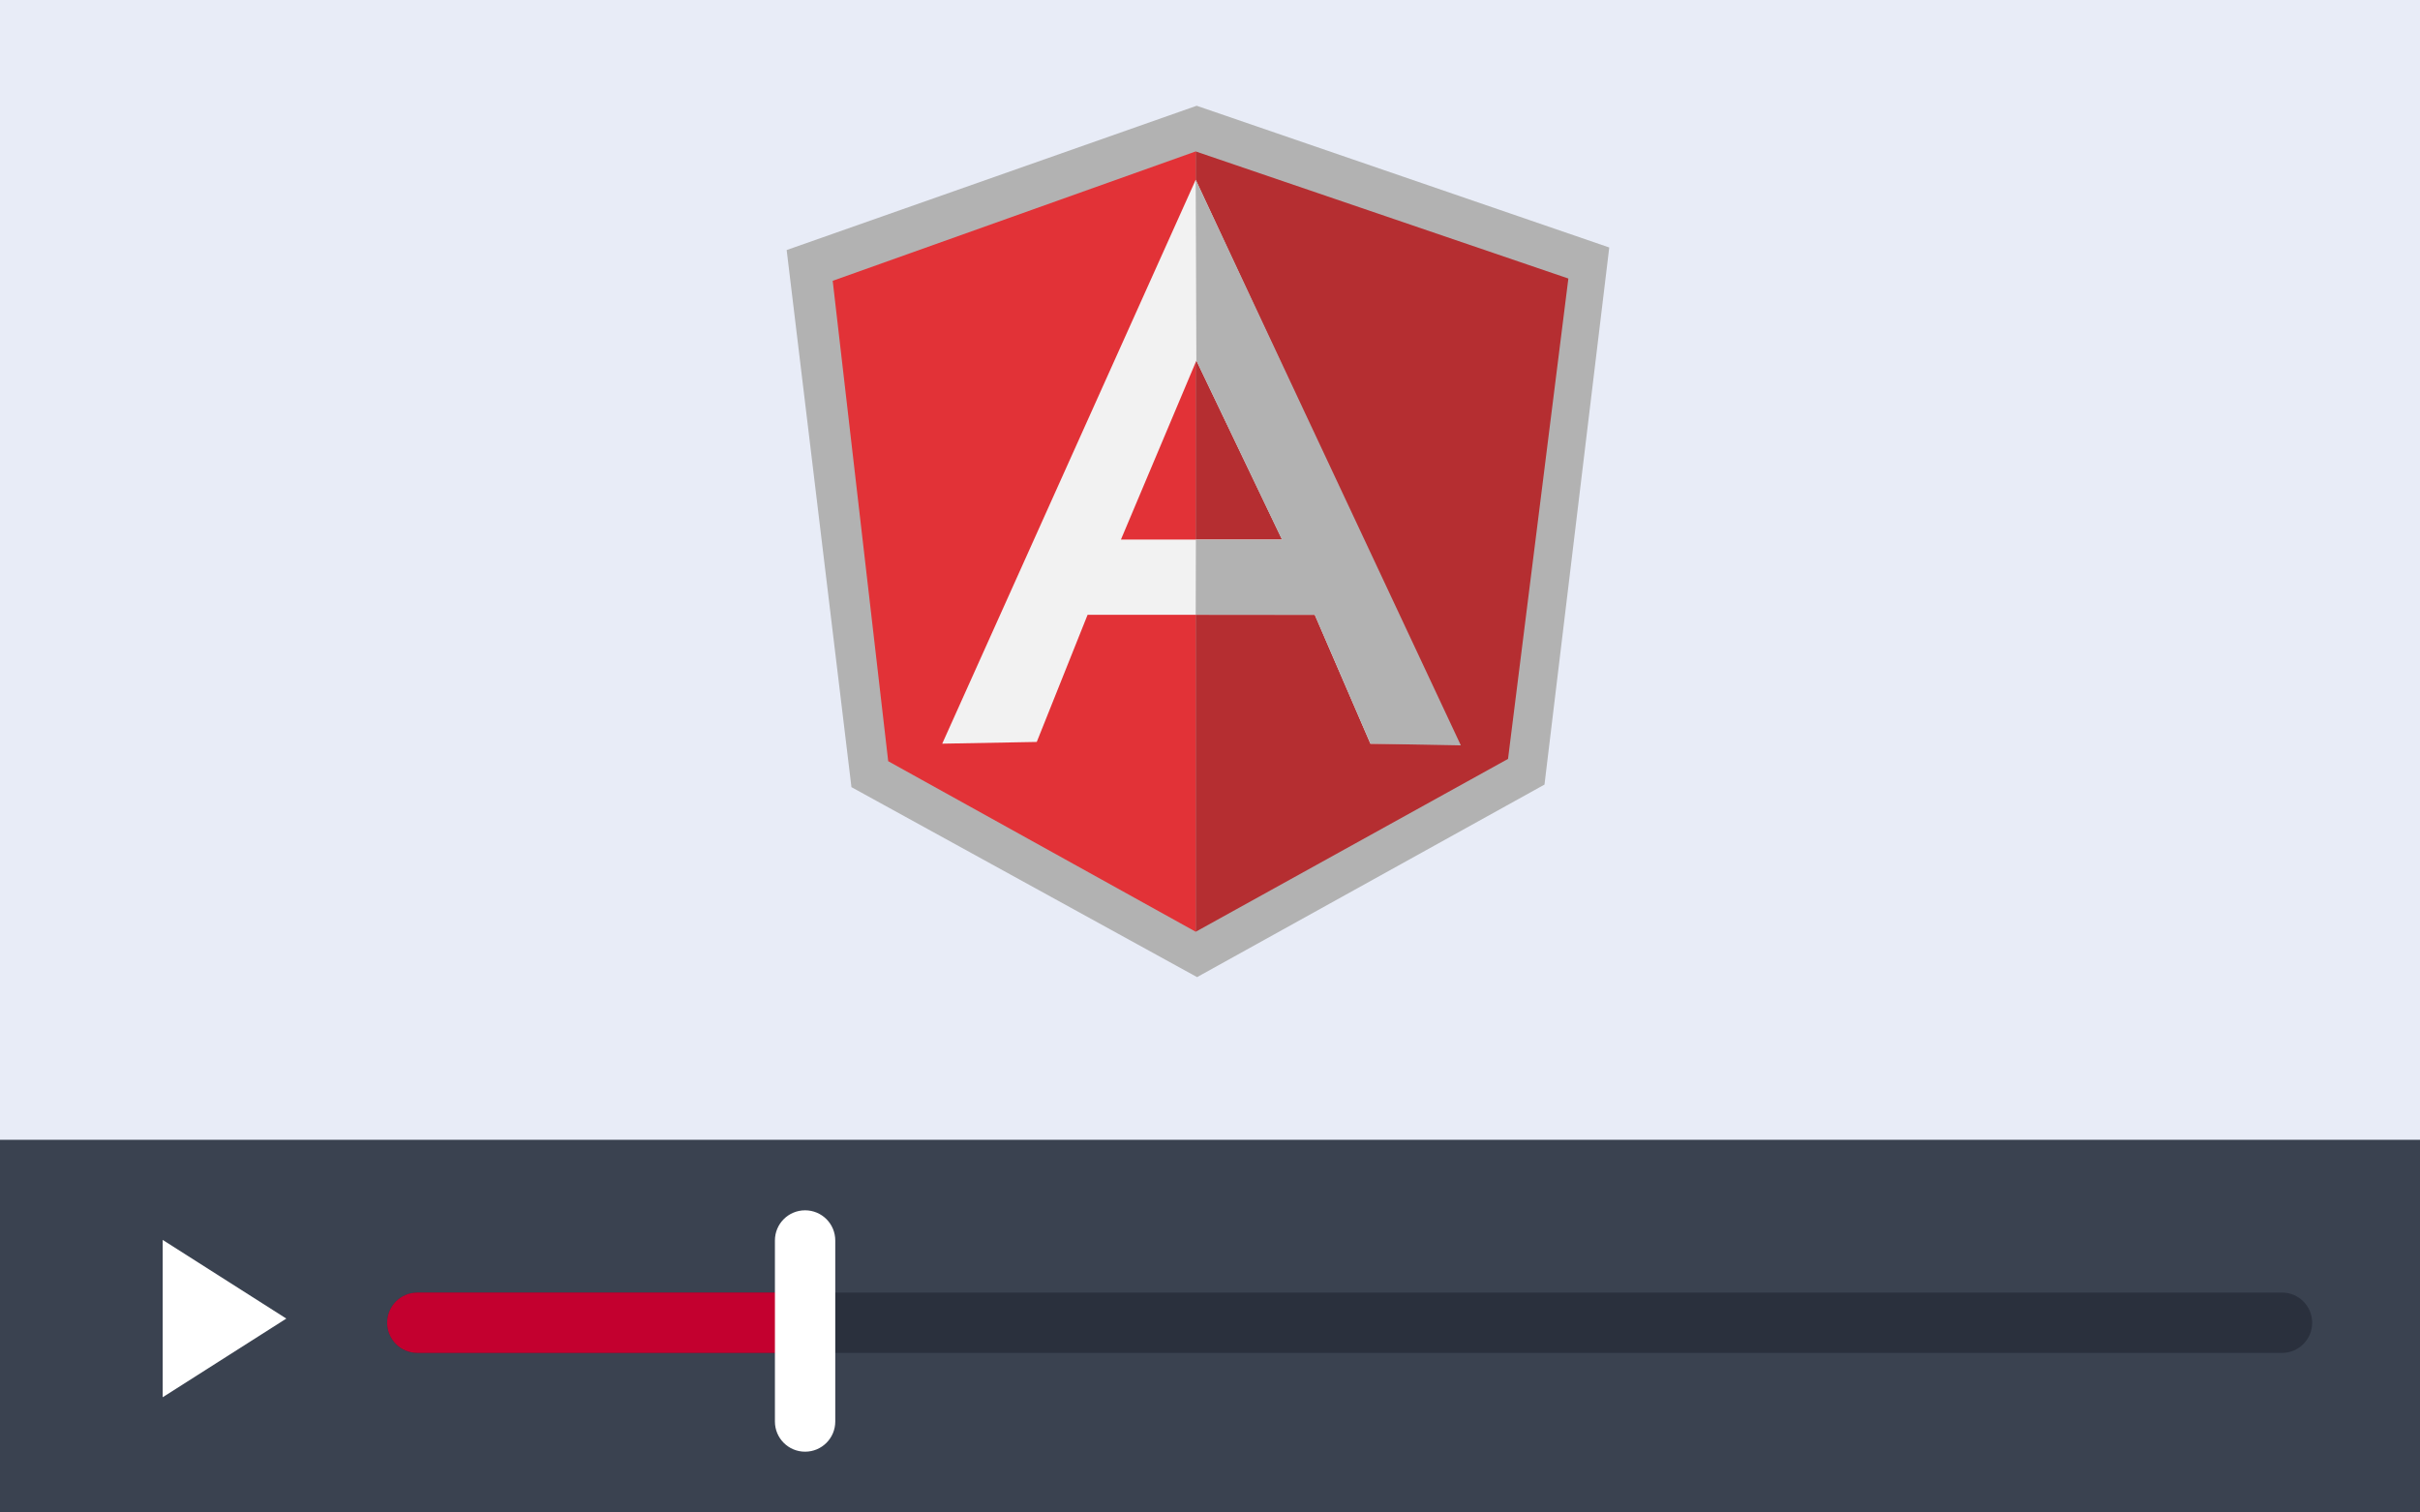
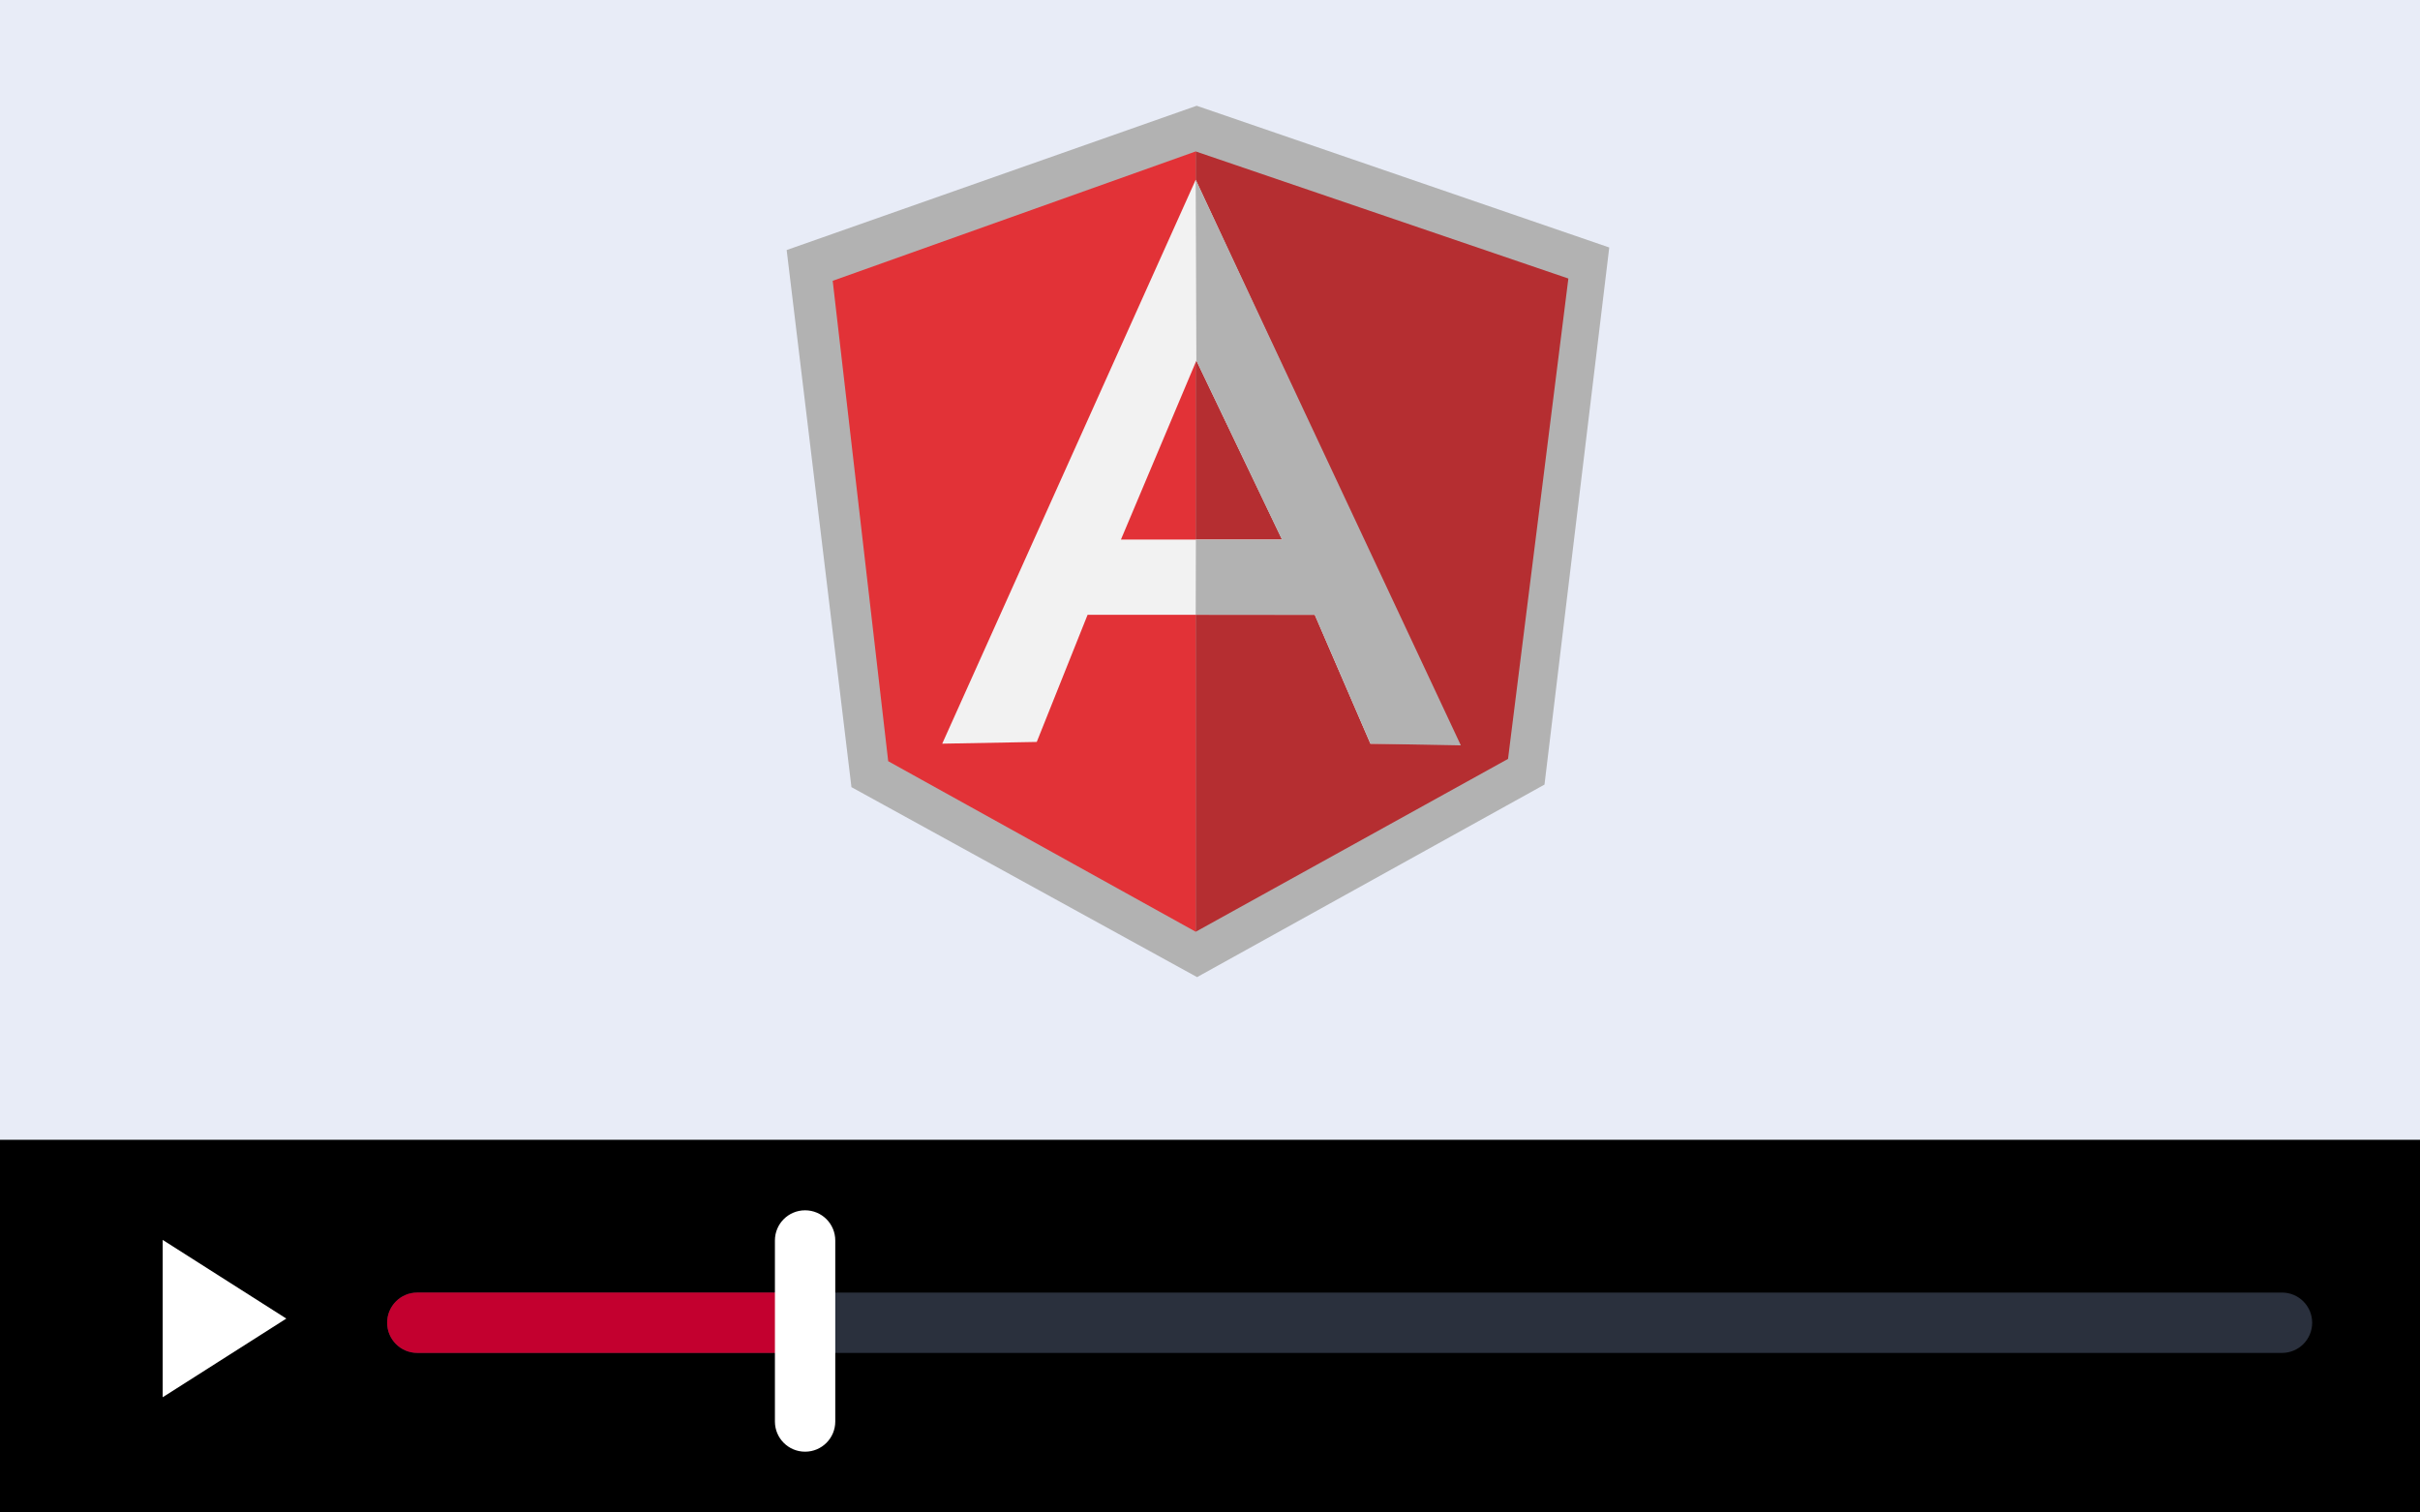
<svg xmlns="http://www.w3.org/2000/svg" version="1.1" id="Layer_1" x="0px" y="0px" width="205.947px" height="128.66px" viewBox="0.803 0.34 205.947 128.66" enable-background="new 0.803 0.34 205.947 128.66" xml:space="preserve">
  <g id="Page-1">
    <g id="Group">
      <g id="player-angularjs">
        <rect id="Rectangle-path" x="0.803" y="0.34" fill="#E8ECF7" width="206.242" height="128.908" />
-         <rect id="Rectangle-path_1_" x="0.75" y="97.34" fill="#3A4250" width="206.491" height="31.996" />
+         <rect id="Rectangle-path_1_" x="0.75" y="97.34" fill="$couleur-foncee" width="206.491" height="31.996" />
        <path id="Shape" fill="#2A303D" d="M195.006,115.477H36.318c-1.42,0-2.568-1.148-2.568-2.568s1.148-2.568,2.568-2.568h158.688     c1.42,0,2.568,1.148,2.568,2.568S196.426,115.477,195.006,115.477z" />
        <path id="Shape_1_" fill="#C3002F" d="M69.321,110.34H36.318c-1.42,0-2.568,1.148-2.568,2.568s1.148,2.568,2.568,2.568h33.003     V110.34z" />
        <path id="Shape_2_" fill="#FFFFFF" d="M69.318,123.883c-1.42,0-2.568-1.148-2.568-2.568v-15.406c0-1.42,1.148-2.568,2.568-2.568     s2.568,1.148,2.568,2.568v15.406C71.886,122.734,70.738,123.883,69.318,123.883z" />
        <g id="ic_play_arrow_white_24px" transform="translate(7.246094, 100.7368)">
          <polygon id="Shape_3_" fill="#FFFFFF" points="7.402,5.123 7.402,18.513 17.924,11.818     " />
          <polygon id="Shape_4_" fill="none" points="-0.25,0.339 22.707,0.339 22.707,23.296 -0.25,23.296     " />
        </g>
      </g>
      <g id="angular-1" transform="translate(68, 9)">
        <polygon id="Shape_5_" fill="#B2B2B2" points="34.641,0.34 -0.25,12.619 5.263,58.328 34.676,74.496 64.242,58.111      69.754,12.401    " />
        <polygon id="Shape_6_" fill="#B52E31" points="66.274,15.043 34.56,4.228 34.56,70.635 61.139,55.925    " />
        <polygon id="Shape_7_" fill="#E23237" points="3.667,15.238 8.391,56.121 34.56,70.633 34.56,4.227    " />
        <path id="Shape_8_" fill="#F2F2F2" d="M41.912,37.258l-7.294-15.231l-6.421,15.231L41.912,37.258L41.912,37.258z M44.691,43.662     H25.359l-4.326,10.819l-8.045,0.148L34.56,6.639l22.324,47.989h-7.456L44.691,43.662z" />
        <polygon id="Shape_9_" fill="#B2B2B2" points="34.56,6.64 34.617,22.026 41.903,37.269 34.576,37.269 34.56,43.652      44.691,43.662 49.428,54.63 57.125,54.773    " />
      </g>
    </g>
  </g>
</svg>
